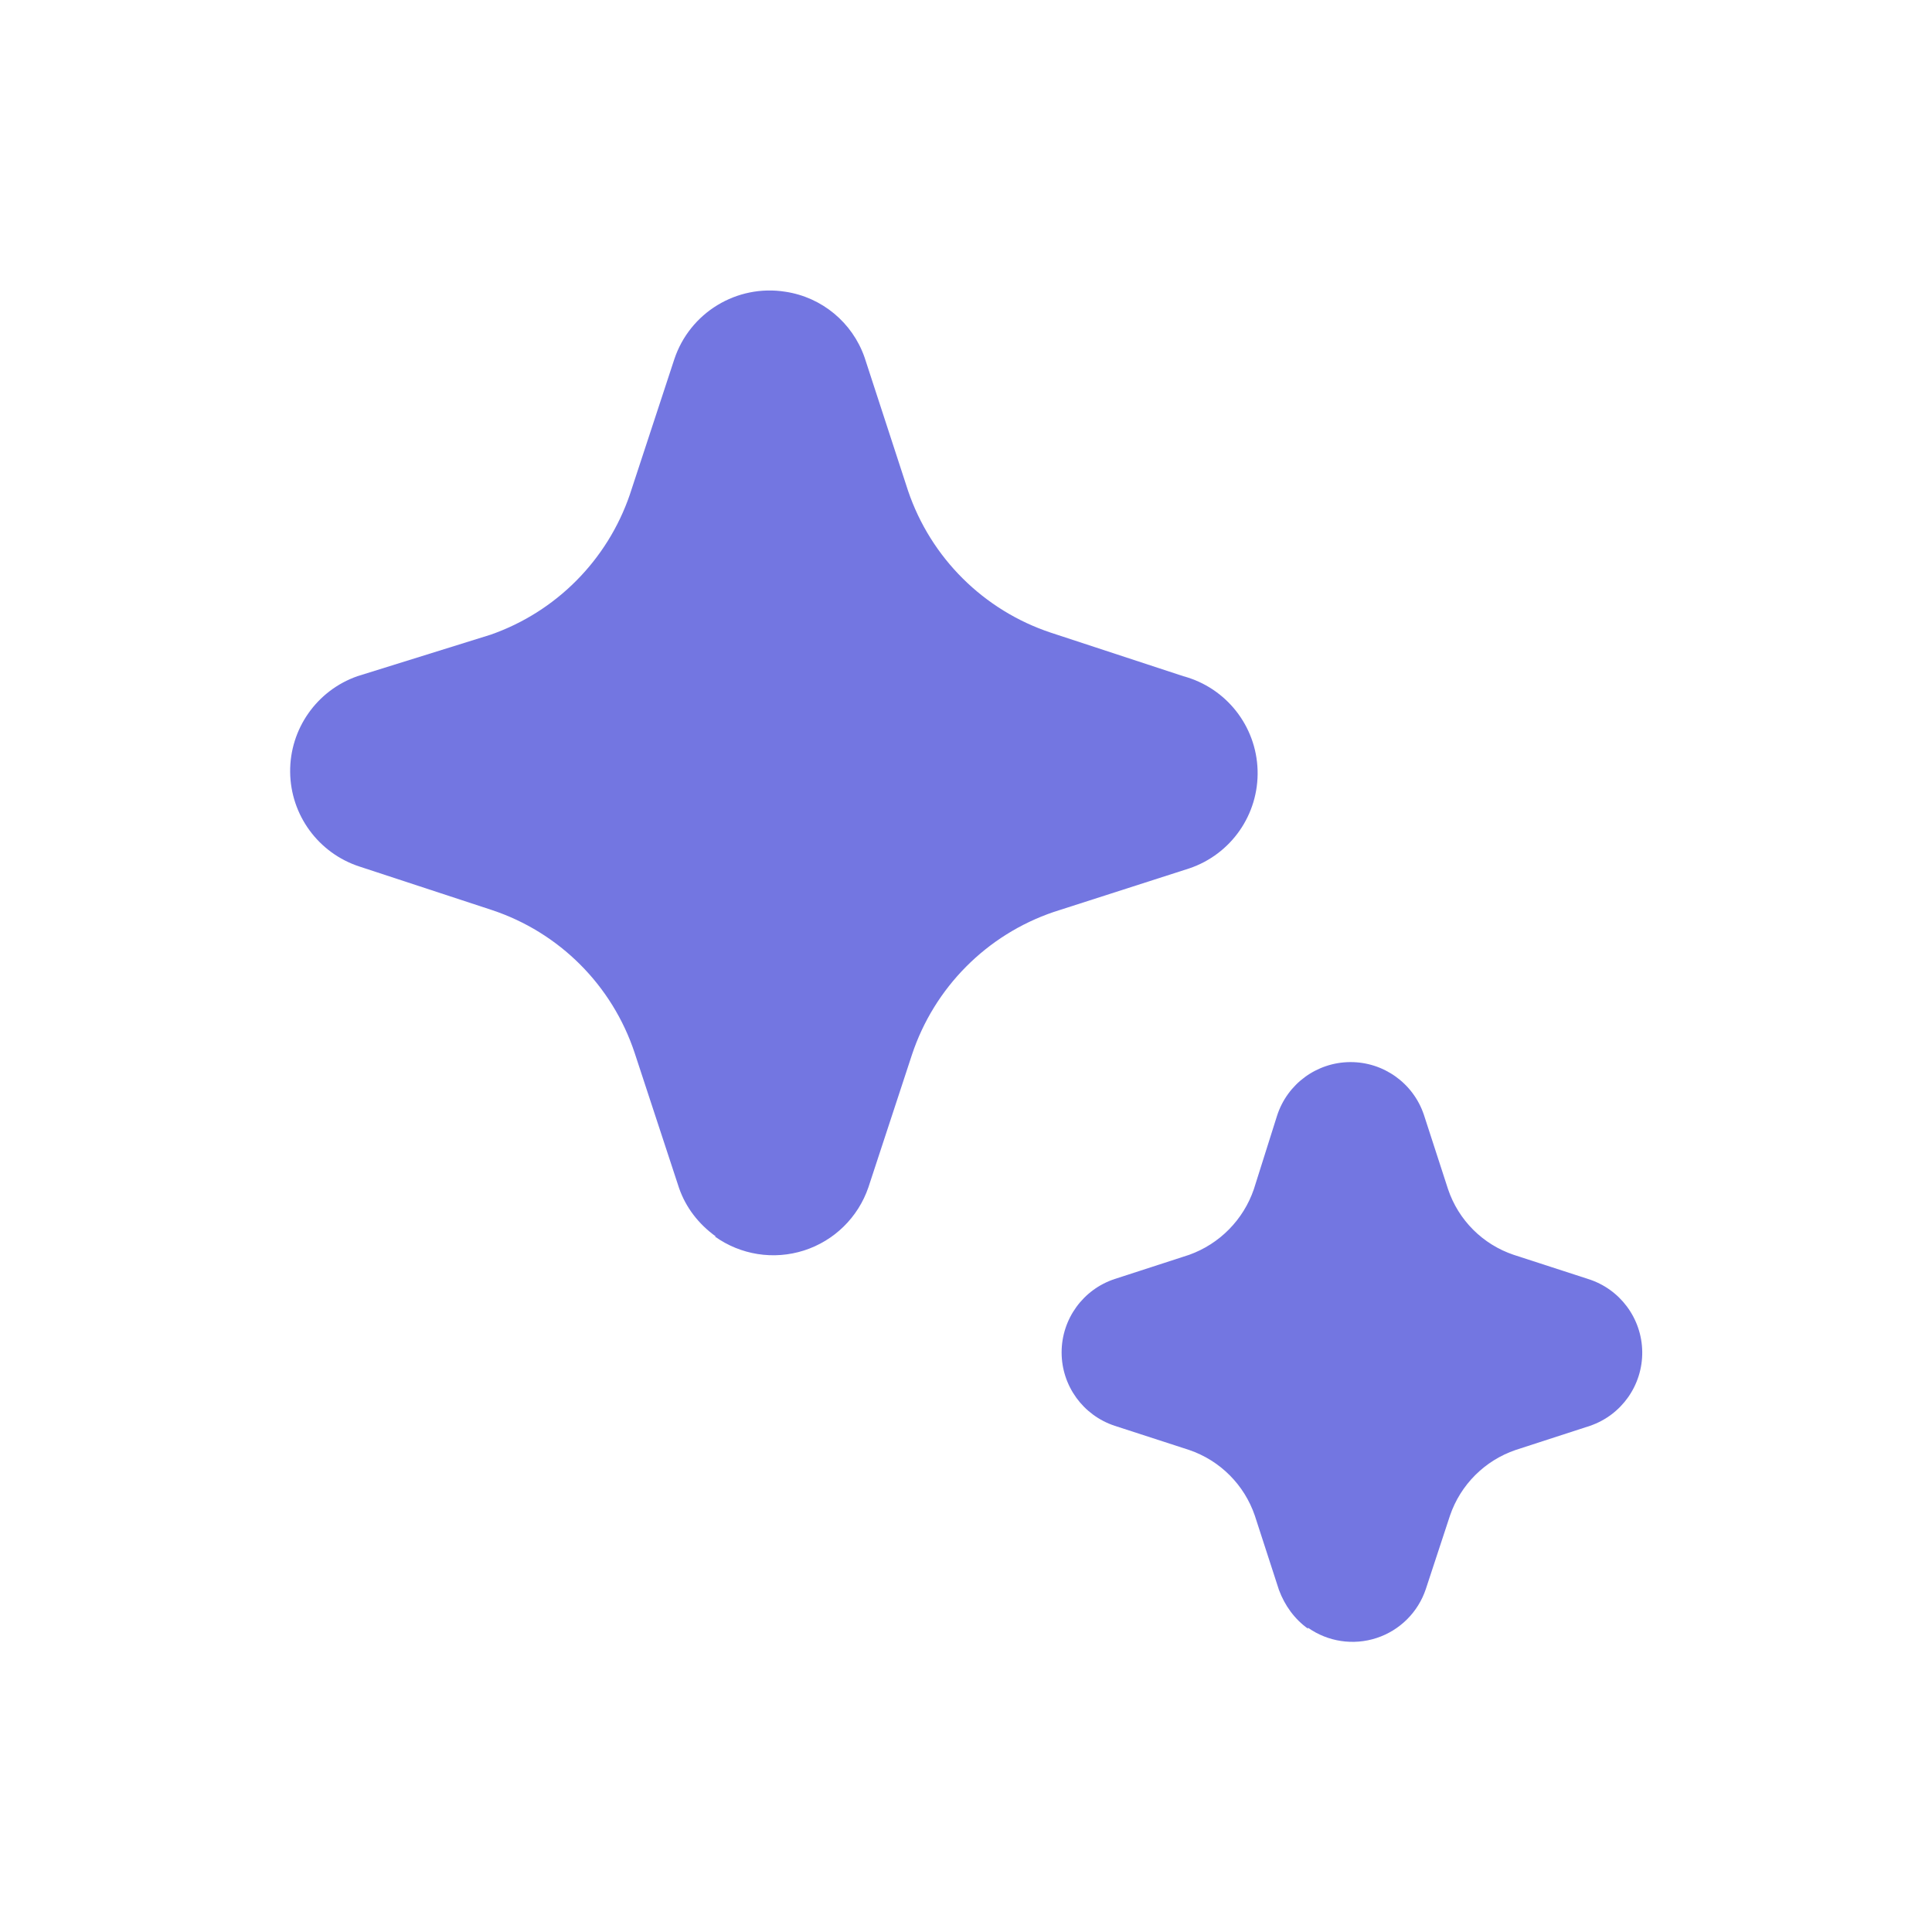
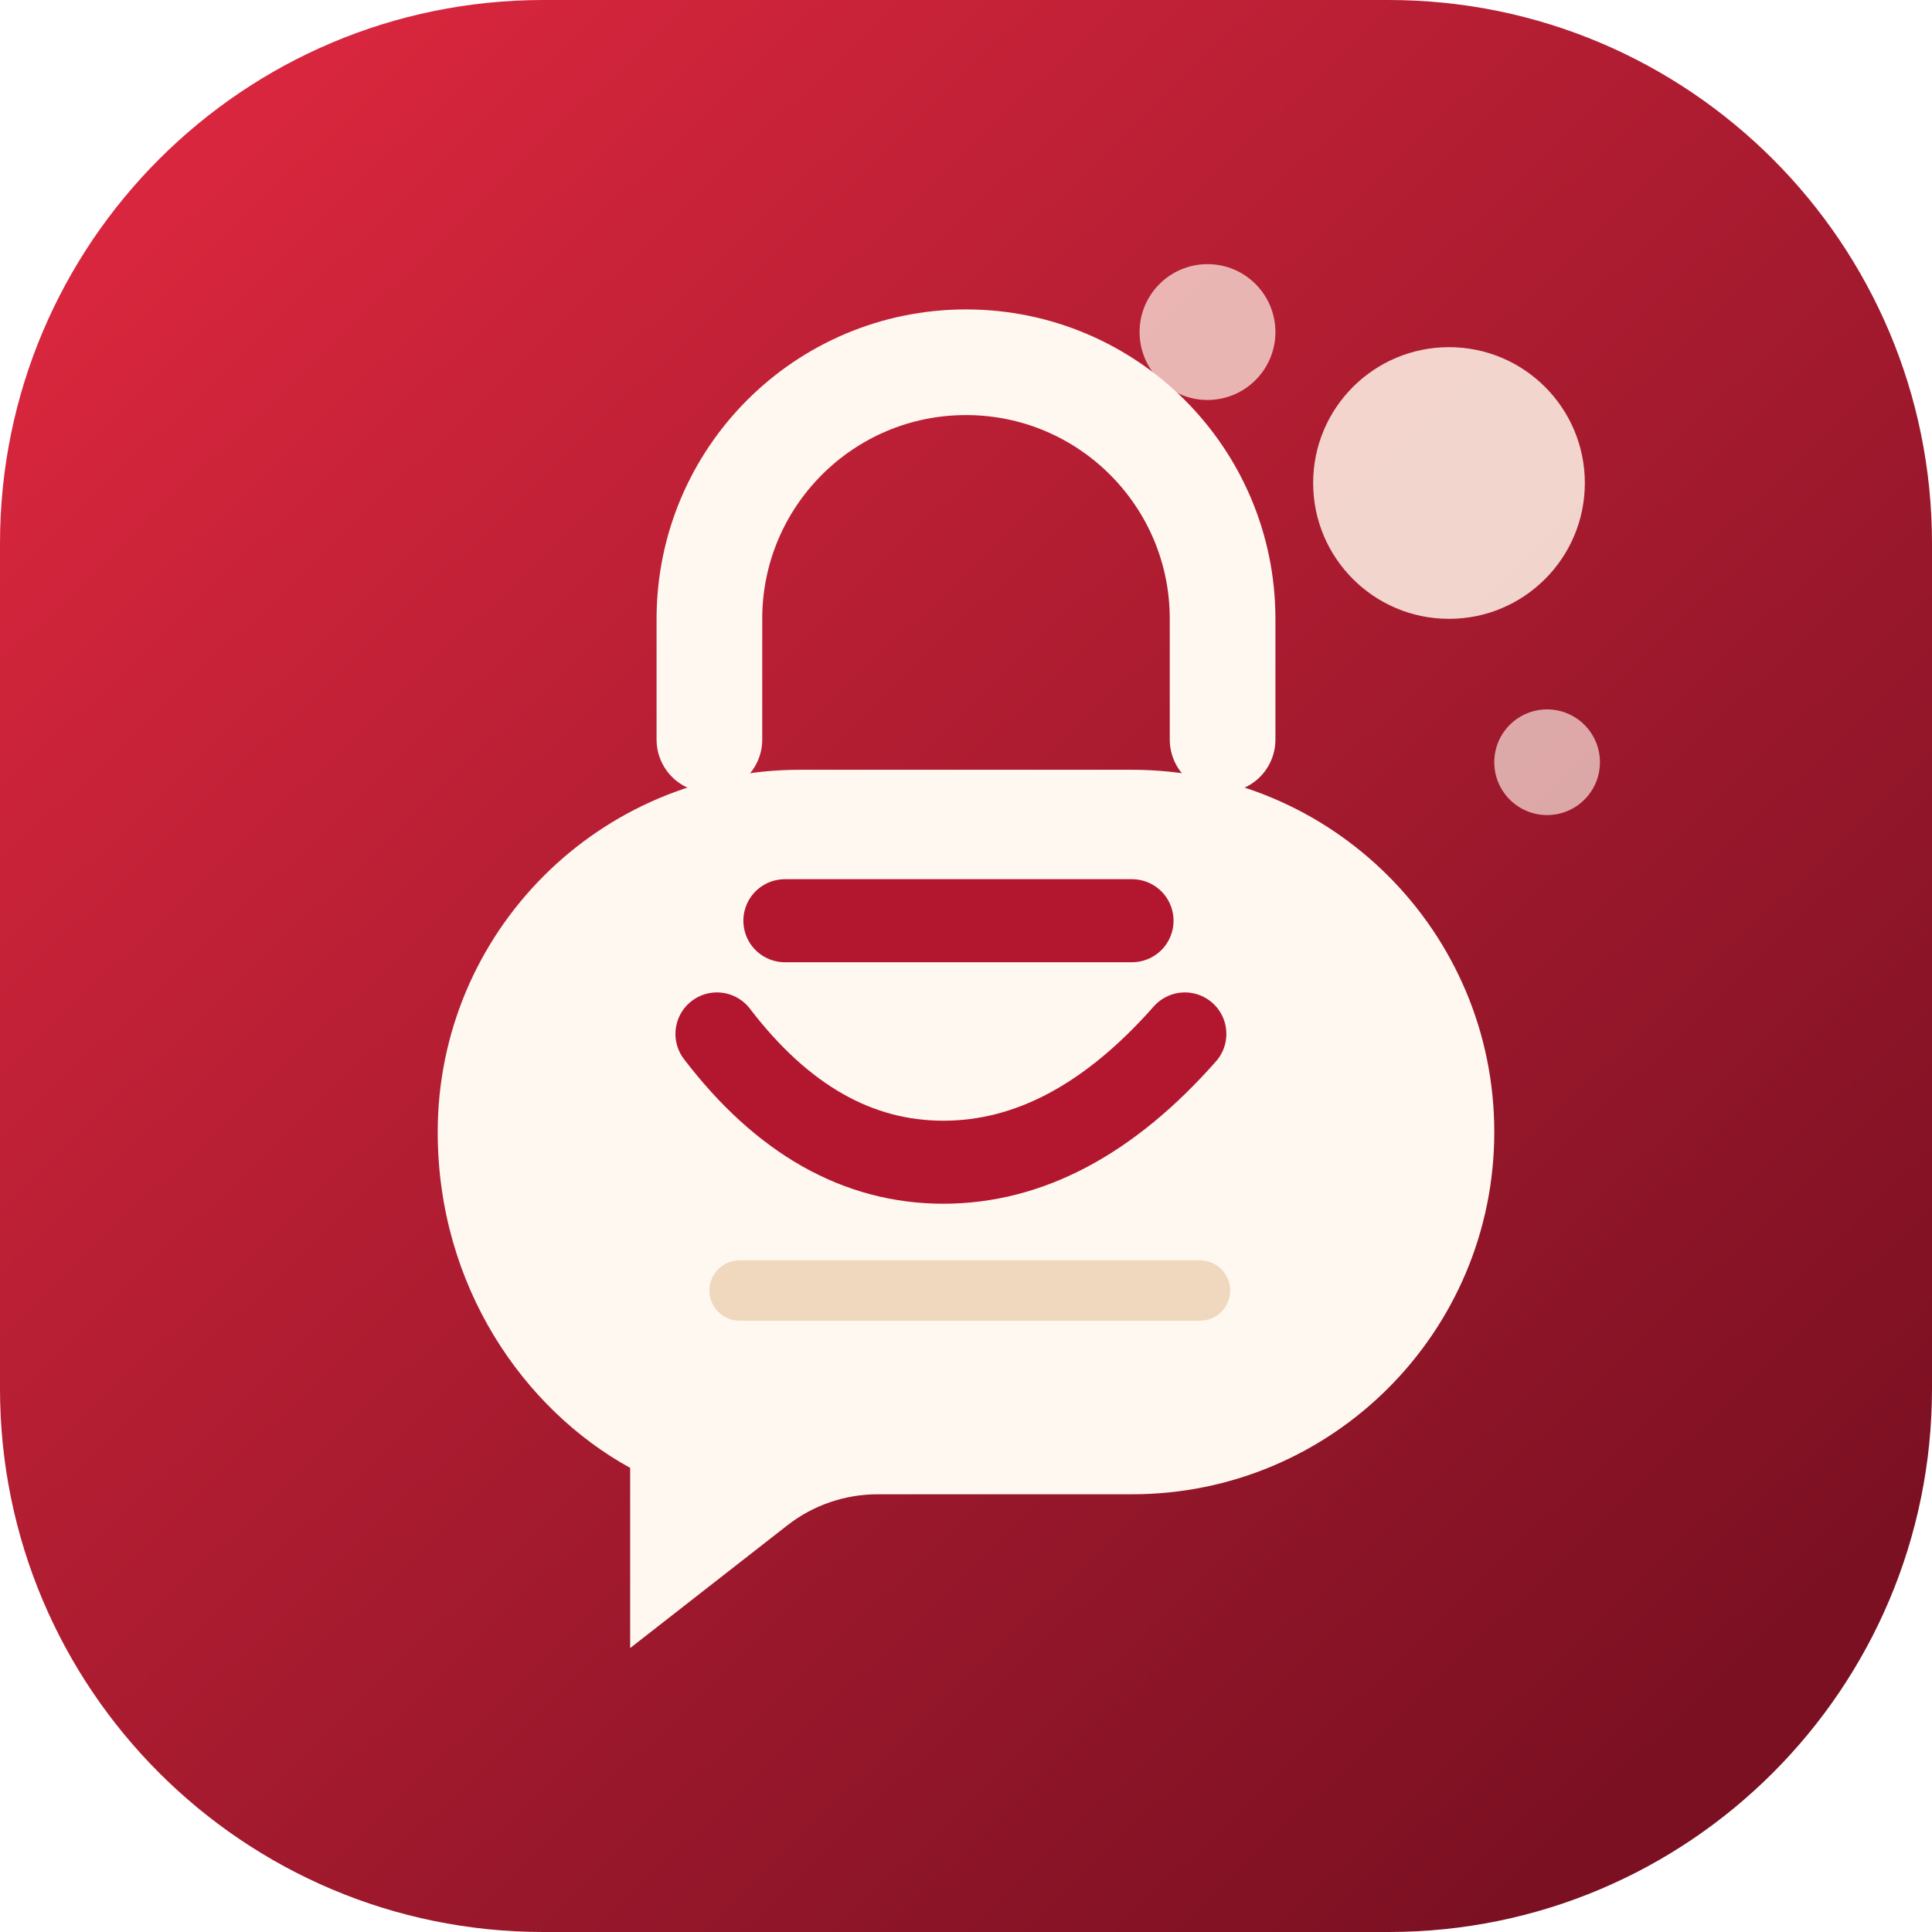
- <svg xmlns="http://www.w3.org/2000/svg" font-size="120px" aria-hidden="true" aria-label="Chat logo" fill="rgba(115, 118, 225, 1)" class="___12fm75w f1w7gpdv fez10in fg4l7m0" role="img" width="1em" height="1em" viewBox="0 0 20 20">
-   <path d="M7.4 12.8a1.04 1.04 0 0 0 1.59-.51l.45-1.37a2.34 2.34 0 0 1 1.47-1.48l1.4-.45A1.04 1.04 0 0 0 12.25 7l-1.37-.45A2.34 2.34 0 0 1 9.4 5.08L8.95 3.7a1.03 1.03 0 0 0-.82-.68 1.04 1.04 0 0 0-1.15.7l-.46 1.4a2.34 2.34 0 0 1-1.44 1.45L3.7 7a1.04 1.04 0 0 0 .02 1.97l1.37.45a2.33 2.33 0 0 1 1.48 1.48l.46 1.4c.07.2.2.37.38.5Zm6.14 4.05a.8.8 0 0 0 1.22-.4l.25-.76a1.09 1.09 0 0 1 .68-.68l.77-.25a.8.8 0 0 0-.02-1.52l-.77-.25a1.08 1.08 0 0 1-.68-.68l-.25-.77a.8.8 0 0 0-1.52.01l-.24.76a1.1 1.1 0 0 1-.67.68l-.77.25a.8.8 0 0 0 0 1.52l.77.25a1.09 1.09 0 0 1 .68.68l.25.77c.06.16.16.3.3.4Z" fill="rgba(115, 118, 225, 1)" />
+ <svg xmlns="http://www.w3.org/2000/svg" width="256" height="256" viewBox="0 0 256 256" fill="none">
+   <rect width="256" height="256" rx="72" fill="url(#paint0_linear)" />
+   <circle cx="192" cy="64" r="18" fill="#FFF6E9" fill-opacity="0.85" />
+   <circle cx="160" cy="44" r="9" fill="#FFF6E9" fill-opacity="0.7" />
+   <circle cx="205" cy="101" r="7" fill="#FFF6E9" fill-opacity="0.65" />
+   <path d="M58 150C58 123.49 79.49 102 106 102H150C176.51 102 198 123.49 198 150C198 176.51 176.51 198 150 198H116.286C111.953 198 107.748 199.446 104.333 202.111L83.5 218.375V194.5C69.417 186.757 58 170.455 58 150Z" fill="#FFF8F0" />
+   <path d="M94 98V82C94 63.222 109.222 48 128 48C146.778 48 162 63.222 162 82V98" stroke="#FFF8F0" stroke-width="14" stroke-linecap="round" />
+   <path d="M95 137C103.667 148.333 113.667 154 125 154C136.333 154 147 148.333 157 137" stroke="#B2172F" stroke-width="11" stroke-linecap="round" />
+   <path d="M104 122H150" stroke="#B2172F" stroke-width="11" stroke-linecap="round" />
+   <path d="M98 171H159" stroke="#EFD8BD" stroke-width="8" stroke-linecap="round" />
+   <defs>
+     <linearGradient id="paint0_linear" x1="29" y1="23" x2="228" y2="231" gradientUnits="userSpaceOnUse">
+       <stop stop-color="#D7263D" />
+       <stop offset="1" stop-color="#7A1022" />
+     </linearGradient>
+   </defs>
</svg>
